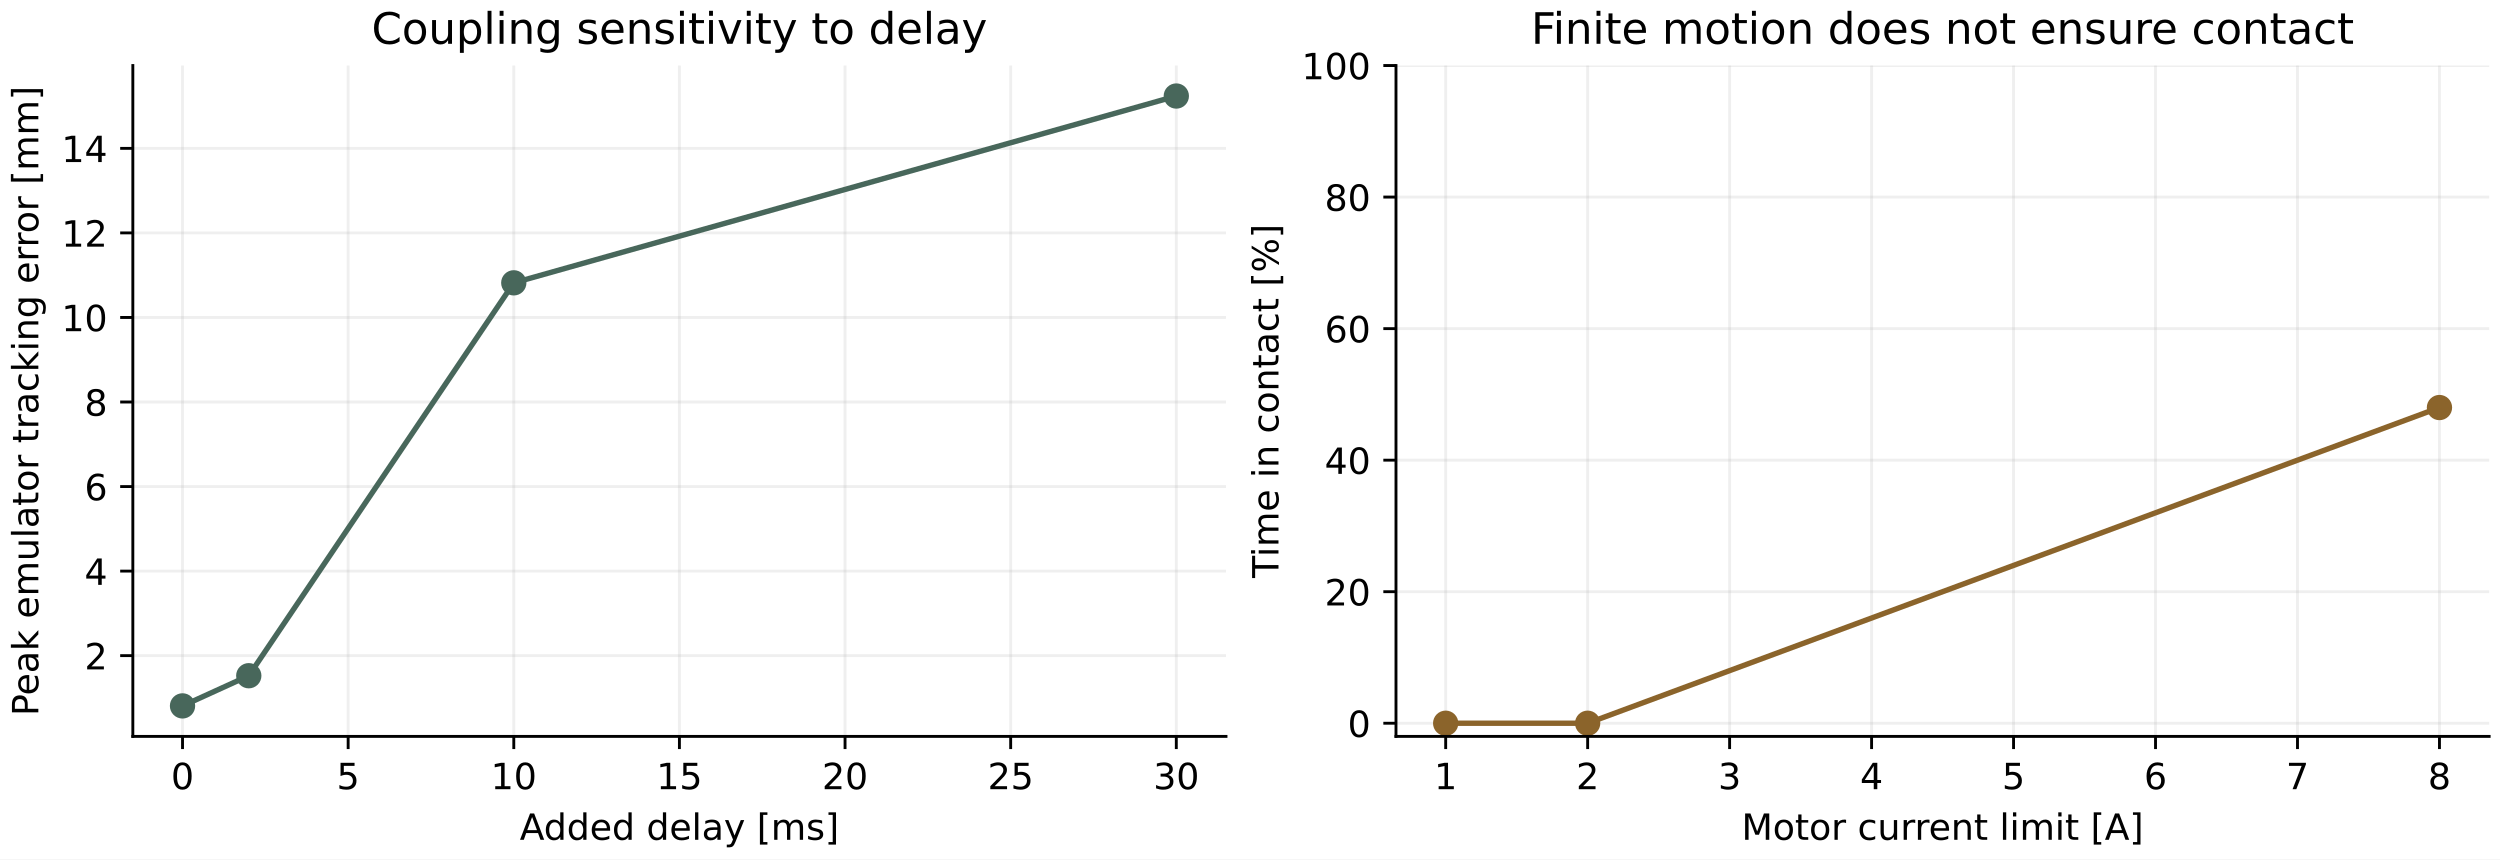
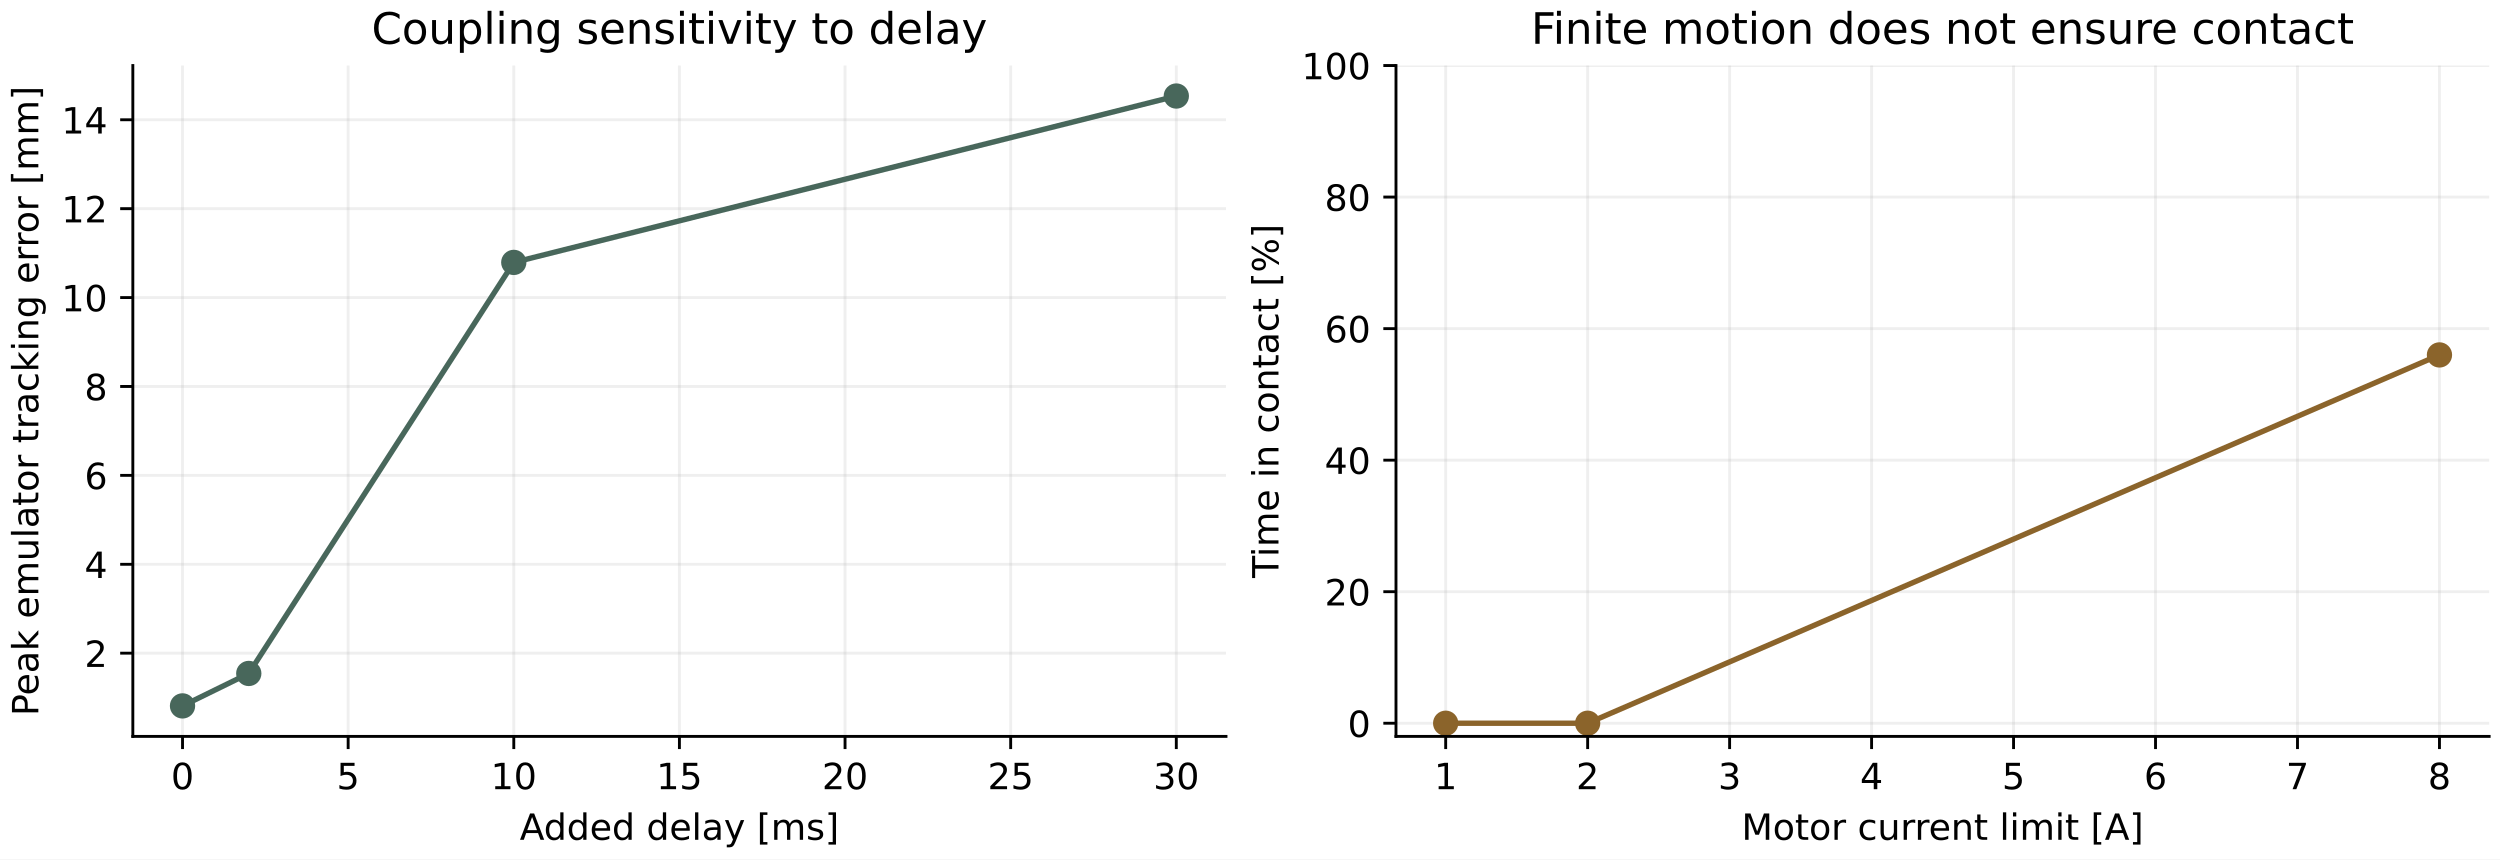
<svg xmlns="http://www.w3.org/2000/svg" xmlns:xlink="http://www.w3.org/1999/xlink" width="691.2pt" height="237.6pt" viewBox="0 0 691.2 237.6" version="1.1">
  <defs>
    <style type="text/css">*{stroke-linejoin: round; stroke-linecap: butt}</style>
  </defs>
  <g id="figure_1">
    <g id="patch_1">
-       <path d="M 0 237.6  L 691.2 237.6  L 691.2 0  L 0 0  z " style="fill: #ffffff" />
+       <path d="M 0 237.6 L 691.2 237.6 L 691.2 0 L 0 0 z " style="fill: #ffffff" />
    </g>
    <g id="axes_1">
      <g id="patch_2">
-         <path d="M 36.726 203.599  L 338.963 203.599  L 338.963 18.118  L 36.726 18.118  z " style="fill: #ffffff" />
+         <path d="M 36.726 203.599 L 338.963 203.599 L 338.963 18.118 L 36.726 18.118 z " style="fill: #ffffff" />
      </g>
      <g id="matplotlib.axis_1">
        <g id="xtick_1">
          <g id="line2d_1">
-             <path d="M 50.464 203.599  L 50.464 18.118  " clip-path="url(#pb50f7fa69a)" style="fill: none; stroke: #b0b0b0; stroke-opacity: 0.2; stroke-width: 0.8; stroke-linecap: square" />
+             <path d="M 50.464 203.599 L 50.464 18.118 " clip-path="url(#pb50f7fa69a)" style="fill: none; stroke: #b0b0b0; stroke-opacity: 0.2; stroke-width: 0.8; stroke-linecap: square" />
          </g>
          <g id="line2d_2">
            <defs>
-               <path id="mb7de016450" d="M 0 0  L 0 3.5  " style="stroke: #000000; stroke-width: 0.8" />
+               <path id="mb7de016450" d="M 0 0 L 0 3.5 " style="stroke: #000000; stroke-width: 0.8" />
            </defs>
            <g>
              <use xlink:href="#mb7de016450" x="50.464" y="203.599" style="stroke: #000000; stroke-width: 0.8" />
            </g>
          </g>
          <g id="text_1">
            <text style="font-size: 10px; font-family: 'DejaVu Sans', 'Bitstream Vera Sans', 'Computer Modern Sans Serif', 'Lucida Grande', 'Verdana', 'Geneva', 'Lucid', 'Arial', 'Helvetica', 'Avant Garde', sans-serif; text-anchor: middle" x="50.464" y="218.197" transform="rotate(-0 50.46405 218.1966)">0</text>
          </g>
        </g>
        <g id="xtick_2">
          <g id="line2d_3">
-             <path d="M 96.257 203.599  L 96.257 18.118  " clip-path="url(#pb50f7fa69a)" style="fill: none; stroke: #b0b0b0; stroke-opacity: 0.2; stroke-width: 0.8; stroke-linecap: square" />
+             <path d="M 96.257 203.599 L 96.257 18.118 " clip-path="url(#pb50f7fa69a)" style="fill: none; stroke: #b0b0b0; stroke-opacity: 0.2; stroke-width: 0.8; stroke-linecap: square" />
          </g>
          <g id="line2d_4">
            <g>
              <use xlink:href="#mb7de016450" x="96.257" y="203.599" style="stroke: #000000; stroke-width: 0.8" />
            </g>
          </g>
          <g id="text_2">
            <text style="font-size: 10px; font-family: 'DejaVu Sans', 'Bitstream Vera Sans', 'Computer Modern Sans Serif', 'Lucida Grande', 'Verdana', 'Geneva', 'Lucid', 'Arial', 'Helvetica', 'Avant Garde', sans-serif; text-anchor: middle" x="96.257" y="218.197" transform="rotate(-0 96.2575 218.1966)">5</text>
          </g>
        </g>
        <g id="xtick_3">
          <g id="line2d_5">
-             <path d="M 142.051 203.599  L 142.051 18.118  " clip-path="url(#pb50f7fa69a)" style="fill: none; stroke: #b0b0b0; stroke-opacity: 0.2; stroke-width: 0.8; stroke-linecap: square" />
+             <path d="M 142.051 203.599 L 142.051 18.118 " clip-path="url(#pb50f7fa69a)" style="fill: none; stroke: #b0b0b0; stroke-opacity: 0.2; stroke-width: 0.8; stroke-linecap: square" />
          </g>
          <g id="line2d_6">
            <g>
              <use xlink:href="#mb7de016450" x="142.051" y="203.599" style="stroke: #000000; stroke-width: 0.8" />
            </g>
          </g>
          <g id="text_3">
            <text style="font-size: 10px; font-family: 'DejaVu Sans', 'Bitstream Vera Sans', 'Computer Modern Sans Serif', 'Lucida Grande', 'Verdana', 'Geneva', 'Lucid', 'Arial', 'Helvetica', 'Avant Garde', sans-serif; text-anchor: middle" x="142.051" y="218.197" transform="rotate(-0 142.0509 218.1966)">10</text>
          </g>
        </g>
        <g id="xtick_4">
          <g id="line2d_7">
-             <path d="M 187.844 203.599  L 187.844 18.118  " clip-path="url(#pb50f7fa69a)" style="fill: none; stroke: #b0b0b0; stroke-opacity: 0.2; stroke-width: 0.8; stroke-linecap: square" />
+             <path d="M 187.844 203.599 L 187.844 18.118 " clip-path="url(#pb50f7fa69a)" style="fill: none; stroke: #b0b0b0; stroke-opacity: 0.2; stroke-width: 0.8; stroke-linecap: square" />
          </g>
          <g id="line2d_8">
            <g>
              <use xlink:href="#mb7de016450" x="187.844" y="203.599" style="stroke: #000000; stroke-width: 0.8" />
            </g>
          </g>
          <g id="text_4">
            <text style="font-size: 10px; font-family: 'DejaVu Sans', 'Bitstream Vera Sans', 'Computer Modern Sans Serif', 'Lucida Grande', 'Verdana', 'Geneva', 'Lucid', 'Arial', 'Helvetica', 'Avant Garde', sans-serif; text-anchor: middle" x="187.844" y="218.197" transform="rotate(-0 187.8444 218.1966)">15</text>
          </g>
        </g>
        <g id="xtick_5">
          <g id="line2d_9">
-             <path d="M 233.638 203.599  L 233.638 18.118  " clip-path="url(#pb50f7fa69a)" style="fill: none; stroke: #b0b0b0; stroke-opacity: 0.2; stroke-width: 0.8; stroke-linecap: square" />
+             <path d="M 233.638 203.599 L 233.638 18.118 " clip-path="url(#pb50f7fa69a)" style="fill: none; stroke: #b0b0b0; stroke-opacity: 0.2; stroke-width: 0.8; stroke-linecap: square" />
          </g>
          <g id="line2d_10">
            <g>
              <use xlink:href="#mb7de016450" x="233.638" y="203.599" style="stroke: #000000; stroke-width: 0.8" />
            </g>
          </g>
          <g id="text_5">
            <text style="font-size: 10px; font-family: 'DejaVu Sans', 'Bitstream Vera Sans', 'Computer Modern Sans Serif', 'Lucida Grande', 'Verdana', 'Geneva', 'Lucid', 'Arial', 'Helvetica', 'Avant Garde', sans-serif; text-anchor: middle" x="233.638" y="218.197" transform="rotate(-0 233.6378 218.1966)">20</text>
          </g>
        </g>
        <g id="xtick_6">
          <g id="line2d_11">
-             <path d="M 279.431 203.599  L 279.431 18.118  " clip-path="url(#pb50f7fa69a)" style="fill: none; stroke: #b0b0b0; stroke-opacity: 0.2; stroke-width: 0.8; stroke-linecap: square" />
+             <path d="M 279.431 203.599 L 279.431 18.118 " clip-path="url(#pb50f7fa69a)" style="fill: none; stroke: #b0b0b0; stroke-opacity: 0.2; stroke-width: 0.8; stroke-linecap: square" />
          </g>
          <g id="line2d_12">
            <g>
              <use xlink:href="#mb7de016450" x="279.431" y="203.599" style="stroke: #000000; stroke-width: 0.8" />
            </g>
          </g>
          <g id="text_6">
            <text style="font-size: 10px; font-family: 'DejaVu Sans', 'Bitstream Vera Sans', 'Computer Modern Sans Serif', 'Lucida Grande', 'Verdana', 'Geneva', 'Lucid', 'Arial', 'Helvetica', 'Avant Garde', sans-serif; text-anchor: middle" x="279.431" y="218.197" transform="rotate(-0 279.4313 218.1966)">25</text>
          </g>
        </g>
        <g id="xtick_7">
          <g id="line2d_13">
-             <path d="M 325.225 203.599  L 325.225 18.118  " clip-path="url(#pb50f7fa69a)" style="fill: none; stroke: #b0b0b0; stroke-opacity: 0.2; stroke-width: 0.8; stroke-linecap: square" />
+             <path d="M 325.225 203.599 L 325.225 18.118 " clip-path="url(#pb50f7fa69a)" style="fill: none; stroke: #b0b0b0; stroke-opacity: 0.2; stroke-width: 0.8; stroke-linecap: square" />
          </g>
          <g id="line2d_14">
            <g>
              <use xlink:href="#mb7de016450" x="325.225" y="203.599" style="stroke: #000000; stroke-width: 0.8" />
            </g>
          </g>
          <g id="text_7">
            <text style="font-size: 10px; font-family: 'DejaVu Sans', 'Bitstream Vera Sans', 'Computer Modern Sans Serif', 'Lucida Grande', 'Verdana', 'Geneva', 'Lucid', 'Arial', 'Helvetica', 'Avant Garde', sans-serif; text-anchor: middle" x="325.225" y="218.197" transform="rotate(-0 325.2247 218.1966)">30</text>
          </g>
        </g>
        <g id="text_8">
          <text style="font-size: 10px; font-family: 'DejaVu Sans', 'Bitstream Vera Sans', 'Computer Modern Sans Serif', 'Lucida Grande', 'Verdana', 'Geneva', 'Lucid', 'Arial', 'Helvetica', 'Avant Garde', sans-serif; text-anchor: middle" x="187.844" y="232.197" transform="rotate(-0 187.8444 232.1974)">Added delay [ms]</text>
        </g>
      </g>
      <g id="matplotlib.axis_2">
        <g id="ytick_1">
          <g id="line2d_15">
-             <path d="M 36.726 181.271  L 338.963 181.271  " clip-path="url(#pb50f7fa69a)" style="fill: none; stroke: #b0b0b0; stroke-opacity: 0.2; stroke-width: 0.8; stroke-linecap: square" />
+             <path d="M 36.726 180.592 L 338.963 180.592 " clip-path="url(#pb50f7fa69a)" style="fill: none; stroke: #b0b0b0; stroke-opacity: 0.2; stroke-width: 0.8; stroke-linecap: square" />
          </g>
          <g id="line2d_16">
            <defs>
-               <path id="mfa254bfb8f" d="M 0 0  L -3.5 0  " style="stroke: #000000; stroke-width: 0.8" />
+               <path id="mfa254bfb8f" d="M 0 0 L -3.5 0 " style="stroke: #000000; stroke-width: 0.8" />
            </defs>
            <g>
-               <use xlink:href="#mfa254bfb8f" x="36.726" y="181.271" style="stroke: #000000; stroke-width: 0.8" />
+               <use xlink:href="#mfa254bfb8f" x="36.726" y="180.592" style="stroke: #000000; stroke-width: 0.8" />
            </g>
          </g>
          <g id="text_9">
-             <text style="font-size: 10px; font-family: 'DejaVu Sans', 'Bitstream Vera Sans', 'Computer Modern Sans Serif', 'Lucida Grande', 'Verdana', 'Geneva', 'Lucid', 'Arial', 'Helvetica', 'Avant Garde', sans-serif; text-anchor: end" x="29.726" y="185.07" transform="rotate(-0 29.72602 185.0702)">2</text>
+             <text style="font-size: 10px; font-family: 'DejaVu Sans', 'Bitstream Vera Sans', 'Computer Modern Sans Serif', 'Lucida Grande', 'Verdana', 'Geneva', 'Lucid', 'Arial', 'Helvetica', 'Avant Garde', sans-serif; text-anchor: end" x="29.726" y="184.391" transform="rotate(-0 29.72602 184.3909)">2</text>
          </g>
        </g>
        <g id="ytick_2">
          <g id="line2d_17">
-             <path d="M 36.726 157.896  L 338.963 157.896  " clip-path="url(#pb50f7fa69a)" style="fill: none; stroke: #b0b0b0; stroke-opacity: 0.2; stroke-width: 0.8; stroke-linecap: square" />
+             <path d="M 36.726 156.012 L 338.963 156.012 " clip-path="url(#pb50f7fa69a)" style="fill: none; stroke: #b0b0b0; stroke-opacity: 0.2; stroke-width: 0.8; stroke-linecap: square" />
          </g>
          <g id="line2d_18">
            <g>
-               <use xlink:href="#mfa254bfb8f" x="36.726" y="157.896" style="stroke: #000000; stroke-width: 0.8" />
+               <use xlink:href="#mfa254bfb8f" x="36.726" y="156.012" style="stroke: #000000; stroke-width: 0.8" />
            </g>
          </g>
          <g id="text_10">
-             <text style="font-size: 10px; font-family: 'DejaVu Sans', 'Bitstream Vera Sans', 'Computer Modern Sans Serif', 'Lucida Grande', 'Verdana', 'Geneva', 'Lucid', 'Arial', 'Helvetica', 'Avant Garde', sans-serif; text-anchor: end" x="29.726" y="161.695" transform="rotate(-0 29.72602 161.6947)">4</text>
+             <text style="font-size: 10px; font-family: 'DejaVu Sans', 'Bitstream Vera Sans', 'Computer Modern Sans Serif', 'Lucida Grande', 'Verdana', 'Geneva', 'Lucid', 'Arial', 'Helvetica', 'Avant Garde', sans-serif; text-anchor: end" x="29.726" y="159.811" transform="rotate(-0 29.72602 159.8109)">4</text>
          </g>
        </g>
        <g id="ytick_3">
          <g id="line2d_19">
-             <path d="M 36.726 134.52  L 338.963 134.52  " clip-path="url(#pb50f7fa69a)" style="fill: none; stroke: #b0b0b0; stroke-opacity: 0.2; stroke-width: 0.8; stroke-linecap: square" />
+             <path d="M 36.726 131.432 L 338.963 131.432 " clip-path="url(#pb50f7fa69a)" style="fill: none; stroke: #b0b0b0; stroke-opacity: 0.2; stroke-width: 0.8; stroke-linecap: square" />
          </g>
          <g id="line2d_20">
            <g>
-               <use xlink:href="#mfa254bfb8f" x="36.726" y="134.52" style="stroke: #000000; stroke-width: 0.8" />
+               <use xlink:href="#mfa254bfb8f" x="36.726" y="131.432" style="stroke: #000000; stroke-width: 0.8" />
            </g>
          </g>
          <g id="text_11">
-             <text style="font-size: 10px; font-family: 'DejaVu Sans', 'Bitstream Vera Sans', 'Computer Modern Sans Serif', 'Lucida Grande', 'Verdana', 'Geneva', 'Lucid', 'Arial', 'Helvetica', 'Avant Garde', sans-serif; text-anchor: end" x="29.726" y="138.319" transform="rotate(-0 29.72602 138.3193)">6</text>
+             <text style="font-size: 10px; font-family: 'DejaVu Sans', 'Bitstream Vera Sans', 'Computer Modern Sans Serif', 'Lucida Grande', 'Verdana', 'Geneva', 'Lucid', 'Arial', 'Helvetica', 'Avant Garde', sans-serif; text-anchor: end" x="29.726" y="135.231" transform="rotate(-0 29.72602 135.231)">6</text>
          </g>
        </g>
        <g id="ytick_4">
          <g id="line2d_21">
-             <path d="M 36.726 111.145  L 338.963 111.145  " clip-path="url(#pb50f7fa69a)" style="fill: none; stroke: #b0b0b0; stroke-opacity: 0.2; stroke-width: 0.8; stroke-linecap: square" />
+             <path d="M 36.726 106.852 L 338.963 106.852 " clip-path="url(#pb50f7fa69a)" style="fill: none; stroke: #b0b0b0; stroke-opacity: 0.2; stroke-width: 0.8; stroke-linecap: square" />
          </g>
          <g id="line2d_22">
            <g>
-               <use xlink:href="#mfa254bfb8f" x="36.726" y="111.145" style="stroke: #000000; stroke-width: 0.8" />
+               <use xlink:href="#mfa254bfb8f" x="36.726" y="106.852" style="stroke: #000000; stroke-width: 0.8" />
            </g>
          </g>
          <g id="text_12">
-             <text style="font-size: 10px; font-family: 'DejaVu Sans', 'Bitstream Vera Sans', 'Computer Modern Sans Serif', 'Lucida Grande', 'Verdana', 'Geneva', 'Lucid', 'Arial', 'Helvetica', 'Avant Garde', sans-serif; text-anchor: end" x="29.726" y="114.944" transform="rotate(-0 29.72602 114.9438)">8</text>
+             <text style="font-size: 10px; font-family: 'DejaVu Sans', 'Bitstream Vera Sans', 'Computer Modern Sans Serif', 'Lucida Grande', 'Verdana', 'Geneva', 'Lucid', 'Arial', 'Helvetica', 'Avant Garde', sans-serif; text-anchor: end" x="29.726" y="110.651" transform="rotate(-0 29.72602 110.651)">8</text>
          </g>
        </g>
        <g id="ytick_5">
          <g id="line2d_23">
-             <path d="M 36.726 87.77  L 338.963 87.77  " clip-path="url(#pb50f7fa69a)" style="fill: none; stroke: #b0b0b0; stroke-opacity: 0.2; stroke-width: 0.8; stroke-linecap: square" />
+             <path d="M 36.726 82.272 L 338.963 82.272 " clip-path="url(#pb50f7fa69a)" style="fill: none; stroke: #b0b0b0; stroke-opacity: 0.2; stroke-width: 0.8; stroke-linecap: square" />
          </g>
          <g id="line2d_24">
            <g>
-               <use xlink:href="#mfa254bfb8f" x="36.726" y="87.77" style="stroke: #000000; stroke-width: 0.8" />
+               <use xlink:href="#mfa254bfb8f" x="36.726" y="82.272" style="stroke: #000000; stroke-width: 0.8" />
            </g>
          </g>
          <g id="text_13">
-             <text style="font-size: 10px; font-family: 'DejaVu Sans', 'Bitstream Vera Sans', 'Computer Modern Sans Serif', 'Lucida Grande', 'Verdana', 'Geneva', 'Lucid', 'Arial', 'Helvetica', 'Avant Garde', sans-serif; text-anchor: end" x="29.726" y="91.568" transform="rotate(-0 29.72602 91.56841)">10</text>
+             <text style="font-size: 10px; font-family: 'DejaVu Sans', 'Bitstream Vera Sans', 'Computer Modern Sans Serif', 'Lucida Grande', 'Verdana', 'Geneva', 'Lucid', 'Arial', 'Helvetica', 'Avant Garde', sans-serif; text-anchor: end" x="29.726" y="86.071" transform="rotate(-0 29.72602 86.07097)">10</text>
          </g>
        </g>
        <g id="ytick_6">
          <g id="line2d_25">
-             <path d="M 36.726 64.394  L 338.963 64.394  " clip-path="url(#pb50f7fa69a)" style="fill: none; stroke: #b0b0b0; stroke-opacity: 0.2; stroke-width: 0.8; stroke-linecap: square" />
+             <path d="M 36.726 57.692 L 338.963 57.692 " clip-path="url(#pb50f7fa69a)" style="fill: none; stroke: #b0b0b0; stroke-opacity: 0.2; stroke-width: 0.8; stroke-linecap: square" />
          </g>
          <g id="line2d_26">
            <g>
-               <use xlink:href="#mfa254bfb8f" x="36.726" y="64.394" style="stroke: #000000; stroke-width: 0.8" />
+               <use xlink:href="#mfa254bfb8f" x="36.726" y="57.692" style="stroke: #000000; stroke-width: 0.8" />
            </g>
          </g>
          <g id="text_14">
-             <text style="font-size: 10px; font-family: 'DejaVu Sans', 'Bitstream Vera Sans', 'Computer Modern Sans Serif', 'Lucida Grande', 'Verdana', 'Geneva', 'Lucid', 'Arial', 'Helvetica', 'Avant Garde', sans-serif; text-anchor: end" x="29.726" y="68.193" transform="rotate(-0 29.72602 68.19297)">12</text>
+             <text style="font-size: 10px; font-family: 'DejaVu Sans', 'Bitstream Vera Sans', 'Computer Modern Sans Serif', 'Lucida Grande', 'Verdana', 'Geneva', 'Lucid', 'Arial', 'Helvetica', 'Avant Garde', sans-serif; text-anchor: end" x="29.726" y="61.491" transform="rotate(-0 29.72602 61.49098)">12</text>
          </g>
        </g>
        <g id="ytick_7">
          <g id="line2d_27">
-             <path d="M 36.726 41.019  L 338.963 41.019  " clip-path="url(#pb50f7fa69a)" style="fill: none; stroke: #b0b0b0; stroke-opacity: 0.2; stroke-width: 0.8; stroke-linecap: square" />
+             <path d="M 36.726 33.112 L 338.963 33.112 " clip-path="url(#pb50f7fa69a)" style="fill: none; stroke: #b0b0b0; stroke-opacity: 0.2; stroke-width: 0.8; stroke-linecap: square" />
          </g>
          <g id="line2d_28">
            <g>
-               <use xlink:href="#mfa254bfb8f" x="36.726" y="41.019" style="stroke: #000000; stroke-width: 0.8" />
+               <use xlink:href="#mfa254bfb8f" x="36.726" y="33.112" style="stroke: #000000; stroke-width: 0.8" />
            </g>
          </g>
          <g id="text_15">
-             <text style="font-size: 10px; font-family: 'DejaVu Sans', 'Bitstream Vera Sans', 'Computer Modern Sans Serif', 'Lucida Grande', 'Verdana', 'Geneva', 'Lucid', 'Arial', 'Helvetica', 'Avant Garde', sans-serif; text-anchor: end" x="29.726" y="44.818" transform="rotate(-0 29.72602 44.81753)">14</text>
+             <text style="font-size: 10px; font-family: 'DejaVu Sans', 'Bitstream Vera Sans', 'Computer Modern Sans Serif', 'Lucida Grande', 'Verdana', 'Geneva', 'Lucid', 'Arial', 'Helvetica', 'Avant Garde', sans-serif; text-anchor: end" x="29.726" y="36.911" transform="rotate(-0 29.72602 36.91099)">14</text>
          </g>
        </g>
        <g id="text_16">
          <text style="font-size: 10px; font-family: 'DejaVu Sans', 'Bitstream Vera Sans', 'Computer Modern Sans Serif', 'Lucida Grande', 'Verdana', 'Geneva', 'Lucid', 'Arial', 'Helvetica', 'Avant Garde', sans-serif; text-anchor: middle" x="10.599" y="110.859" transform="rotate(-90 10.59868 110.8587)">Peak emulator tracking error [mm]</text>
        </g>
      </g>
      <g id="line2d_29">
-         <path d="M 50.464 195.168  L 68.781 186.823  L 142.051 78.197  L 325.225 26.549  " clip-path="url(#pb50f7fa69a)" style="fill: none; stroke: #48675b; stroke-width: 1.5; stroke-linecap: square" />
+         <path d="M 50.464 195.168 L 68.781 186.196 L 142.051 72.551 L 325.225 26.549 " clip-path="url(#pb50f7fa69a)" style="fill: none; stroke: #48675b; stroke-width: 1.5; stroke-linecap: square" />
        <defs>
-           <path id="m60c5695020" d="M 0 3  C 0.796 3 1.559 2.684 2.121 2.121  C 2.684 1.559 3 0.796 3 0  C 3 -0.796 2.684 -1.559 2.121 -2.121  C 1.559 -2.684 0.796 -3 0 -3  C -0.796 -3 -1.559 -2.684 -2.121 -2.121  C -2.684 -1.559 -3 -0.796 -3 0  C -3 0.796 -2.684 1.559 -2.121 2.121  C -1.559 2.684 -0.796 3 0 3  z " style="stroke: #48675b" />
+           <path id="m60c5695020" d="M 0 3 C 0.796 3 1.559 2.684 2.121 2.121 C 2.684 1.559 3 0.796 3 0 C 3 -0.796 2.684 -1.559 2.121 -2.121 C 1.559 -2.684 0.796 -3 0 -3 C -0.796 -3 -1.559 -2.684 -2.121 -2.121 C -2.684 -1.559 -3 -0.796 -3 0 C -3 0.796 -2.684 1.559 -2.121 2.121 C -1.559 2.684 -0.796 3 0 3 z " style="stroke: #48675b" />
        </defs>
        <g clip-path="url(#pb50f7fa69a)">
          <use xlink:href="#m60c5695020" x="50.464" y="195.168" style="fill: #48675b; stroke: #48675b" />
-           <use xlink:href="#m60c5695020" x="68.781" y="186.823" style="fill: #48675b; stroke: #48675b" />
-           <use xlink:href="#m60c5695020" x="142.051" y="78.197" style="fill: #48675b; stroke: #48675b" />
+           <use xlink:href="#m60c5695020" x="68.781" y="186.196" style="fill: #48675b; stroke: #48675b" />
+           <use xlink:href="#m60c5695020" x="142.051" y="72.551" style="fill: #48675b; stroke: #48675b" />
          <use xlink:href="#m60c5695020" x="325.225" y="26.549" style="fill: #48675b; stroke: #48675b" />
        </g>
      </g>
      <g id="patch_3">
-         <path d="M 36.726 203.599  L 36.726 18.118  " style="fill: none; stroke: #000000; stroke-width: 0.8; stroke-linejoin: miter; stroke-linecap: square" />
+         <path d="M 36.726 203.599 L 36.726 18.118 " style="fill: none; stroke: #000000; stroke-width: 0.8; stroke-linejoin: miter; stroke-linecap: square" />
      </g>
      <g id="patch_4">
-         <path d="M 36.726 203.599  L 338.963 203.599  " style="fill: none; stroke: #000000; stroke-width: 0.8; stroke-linejoin: miter; stroke-linecap: square" />
+         <path d="M 36.726 203.599 L 338.963 203.599 " style="fill: none; stroke: #000000; stroke-width: 0.8; stroke-linejoin: miter; stroke-linecap: square" />
      </g>
      <g id="text_17">
        <text style="font-size: 12px; font-family: 'DejaVu Sans', 'Bitstream Vera Sans', 'Computer Modern Sans Serif', 'Lucida Grande', 'Verdana', 'Geneva', 'Lucid', 'Arial', 'Helvetica', 'Avant Garde', sans-serif; text-anchor: middle" x="187.844" y="12.118" transform="rotate(-0 187.8444 12.11837)">Coupling sensitivity to delay</text>
      </g>
    </g>
    <g id="axes_2">
      <g id="patch_5">
-         <path d="M 385.963 203.599  L 688.2 203.599  L 688.2 18.118  L 385.963 18.118  z " style="fill: #ffffff" />
+         <path d="M 385.963 203.599 L 688.2 203.599 L 688.2 18.118 L 385.963 18.118 z " style="fill: #ffffff" />
      </g>
      <g id="matplotlib.axis_3">
        <g id="xtick_8">
          <g id="line2d_30">
-             <path d="M 399.701 203.599  L 399.701 18.118  " clip-path="url(#paeefc91499)" style="fill: none; stroke: #b0b0b0; stroke-opacity: 0.2; stroke-width: 0.8; stroke-linecap: square" />
+             <path d="M 399.701 203.599 L 399.701 18.118 " clip-path="url(#paeefc91499)" style="fill: none; stroke: #b0b0b0; stroke-opacity: 0.2; stroke-width: 0.8; stroke-linecap: square" />
          </g>
          <g id="line2d_31">
            <g>
              <use xlink:href="#mb7de016450" x="399.701" y="203.599" style="stroke: #000000; stroke-width: 0.8" />
            </g>
          </g>
          <g id="text_18">
            <text style="font-size: 10px; font-family: 'DejaVu Sans', 'Bitstream Vera Sans', 'Computer Modern Sans Serif', 'Lucida Grande', 'Verdana', 'Geneva', 'Lucid', 'Arial', 'Helvetica', 'Avant Garde', sans-serif; text-anchor: middle" x="399.701" y="218.197" transform="rotate(-0 399.7011 218.1966)">1</text>
          </g>
        </g>
        <g id="xtick_9">
          <g id="line2d_32">
-             <path d="M 438.953 203.599  L 438.953 18.118  " clip-path="url(#paeefc91499)" style="fill: none; stroke: #b0b0b0; stroke-opacity: 0.2; stroke-width: 0.8; stroke-linecap: square" />
+             <path d="M 438.953 203.599 L 438.953 18.118 " clip-path="url(#paeefc91499)" style="fill: none; stroke: #b0b0b0; stroke-opacity: 0.2; stroke-width: 0.8; stroke-linecap: square" />
          </g>
          <g id="line2d_33">
            <g>
              <use xlink:href="#mb7de016450" x="438.953" y="203.599" style="stroke: #000000; stroke-width: 0.8" />
            </g>
          </g>
          <g id="text_19">
            <text style="font-size: 10px; font-family: 'DejaVu Sans', 'Bitstream Vera Sans', 'Computer Modern Sans Serif', 'Lucida Grande', 'Verdana', 'Geneva', 'Lucid', 'Arial', 'Helvetica', 'Avant Garde', sans-serif; text-anchor: middle" x="438.953" y="218.197" transform="rotate(-0 438.9526 218.1966)">2</text>
          </g>
        </g>
        <g id="xtick_10">
          <g id="line2d_34">
-             <path d="M 478.204 203.599  L 478.204 18.118  " clip-path="url(#paeefc91499)" style="fill: none; stroke: #b0b0b0; stroke-opacity: 0.2; stroke-width: 0.8; stroke-linecap: square" />
+             <path d="M 478.204 203.599 L 478.204 18.118 " clip-path="url(#paeefc91499)" style="fill: none; stroke: #b0b0b0; stroke-opacity: 0.2; stroke-width: 0.8; stroke-linecap: square" />
          </g>
          <g id="line2d_35">
            <g>
              <use xlink:href="#mb7de016450" x="478.204" y="203.599" style="stroke: #000000; stroke-width: 0.8" />
            </g>
          </g>
          <g id="text_20">
            <text style="font-size: 10px; font-family: 'DejaVu Sans', 'Bitstream Vera Sans', 'Computer Modern Sans Serif', 'Lucida Grande', 'Verdana', 'Geneva', 'Lucid', 'Arial', 'Helvetica', 'Avant Garde', sans-serif; text-anchor: middle" x="478.204" y="218.197" transform="rotate(-0 478.2041 218.1966)">3</text>
          </g>
        </g>
        <g id="xtick_11">
          <g id="line2d_36">
-             <path d="M 517.456 203.599  L 517.456 18.118  " clip-path="url(#paeefc91499)" style="fill: none; stroke: #b0b0b0; stroke-opacity: 0.2; stroke-width: 0.8; stroke-linecap: square" />
+             <path d="M 517.456 203.599 L 517.456 18.118 " clip-path="url(#paeefc91499)" style="fill: none; stroke: #b0b0b0; stroke-opacity: 0.2; stroke-width: 0.8; stroke-linecap: square" />
          </g>
          <g id="line2d_37">
            <g>
              <use xlink:href="#mb7de016450" x="517.456" y="203.599" style="stroke: #000000; stroke-width: 0.8" />
            </g>
          </g>
          <g id="text_21">
            <text style="font-size: 10px; font-family: 'DejaVu Sans', 'Bitstream Vera Sans', 'Computer Modern Sans Serif', 'Lucida Grande', 'Verdana', 'Geneva', 'Lucid', 'Arial', 'Helvetica', 'Avant Garde', sans-serif; text-anchor: middle" x="517.456" y="218.197" transform="rotate(-0 517.4556 218.1966)">4</text>
          </g>
        </g>
        <g id="xtick_12">
          <g id="line2d_38">
-             <path d="M 556.707 203.599  L 556.707 18.118  " clip-path="url(#paeefc91499)" style="fill: none; stroke: #b0b0b0; stroke-opacity: 0.2; stroke-width: 0.8; stroke-linecap: square" />
+             <path d="M 556.707 203.599 L 556.707 18.118 " clip-path="url(#paeefc91499)" style="fill: none; stroke: #b0b0b0; stroke-opacity: 0.2; stroke-width: 0.8; stroke-linecap: square" />
          </g>
          <g id="line2d_39">
            <g>
              <use xlink:href="#mb7de016450" x="556.707" y="203.599" style="stroke: #000000; stroke-width: 0.8" />
            </g>
          </g>
          <g id="text_22">
            <text style="font-size: 10px; font-family: 'DejaVu Sans', 'Bitstream Vera Sans', 'Computer Modern Sans Serif', 'Lucida Grande', 'Verdana', 'Geneva', 'Lucid', 'Arial', 'Helvetica', 'Avant Garde', sans-serif; text-anchor: middle" x="556.707" y="218.197" transform="rotate(-0 556.7072 218.1966)">5</text>
          </g>
        </g>
        <g id="xtick_13">
          <g id="line2d_40">
-             <path d="M 595.959 203.599  L 595.959 18.118  " clip-path="url(#paeefc91499)" style="fill: none; stroke: #b0b0b0; stroke-opacity: 0.2; stroke-width: 0.8; stroke-linecap: square" />
+             <path d="M 595.959 203.599 L 595.959 18.118 " clip-path="url(#paeefc91499)" style="fill: none; stroke: #b0b0b0; stroke-opacity: 0.2; stroke-width: 0.8; stroke-linecap: square" />
          </g>
          <g id="line2d_41">
            <g>
              <use xlink:href="#mb7de016450" x="595.959" y="203.599" style="stroke: #000000; stroke-width: 0.8" />
            </g>
          </g>
          <g id="text_23">
            <text style="font-size: 10px; font-family: 'DejaVu Sans', 'Bitstream Vera Sans', 'Computer Modern Sans Serif', 'Lucida Grande', 'Verdana', 'Geneva', 'Lucid', 'Arial', 'Helvetica', 'Avant Garde', sans-serif; text-anchor: middle" x="595.959" y="218.197" transform="rotate(-0 595.9587 218.1966)">6</text>
          </g>
        </g>
        <g id="xtick_14">
          <g id="line2d_42">
-             <path d="M 635.21 203.599  L 635.21 18.118  " clip-path="url(#paeefc91499)" style="fill: none; stroke: #b0b0b0; stroke-opacity: 0.2; stroke-width: 0.8; stroke-linecap: square" />
+             <path d="M 635.21 203.599 L 635.21 18.118 " clip-path="url(#paeefc91499)" style="fill: none; stroke: #b0b0b0; stroke-opacity: 0.2; stroke-width: 0.8; stroke-linecap: square" />
          </g>
          <g id="line2d_43">
            <g>
              <use xlink:href="#mb7de016450" x="635.21" y="203.599" style="stroke: #000000; stroke-width: 0.8" />
            </g>
          </g>
          <g id="text_24">
            <text style="font-size: 10px; font-family: 'DejaVu Sans', 'Bitstream Vera Sans', 'Computer Modern Sans Serif', 'Lucida Grande', 'Verdana', 'Geneva', 'Lucid', 'Arial', 'Helvetica', 'Avant Garde', sans-serif; text-anchor: middle" x="635.21" y="218.197" transform="rotate(-0 635.2102 218.1966)">7</text>
          </g>
        </g>
        <g id="xtick_15">
          <g id="line2d_44">
-             <path d="M 674.462 203.599  L 674.462 18.118  " clip-path="url(#paeefc91499)" style="fill: none; stroke: #b0b0b0; stroke-opacity: 0.2; stroke-width: 0.8; stroke-linecap: square" />
+             <path d="M 674.462 203.599 L 674.462 18.118 " clip-path="url(#paeefc91499)" style="fill: none; stroke: #b0b0b0; stroke-opacity: 0.2; stroke-width: 0.8; stroke-linecap: square" />
          </g>
          <g id="line2d_45">
            <g>
              <use xlink:href="#mb7de016450" x="674.462" y="203.599" style="stroke: #000000; stroke-width: 0.8" />
            </g>
          </g>
          <g id="text_25">
            <text style="font-size: 10px; font-family: 'DejaVu Sans', 'Bitstream Vera Sans', 'Computer Modern Sans Serif', 'Lucida Grande', 'Verdana', 'Geneva', 'Lucid', 'Arial', 'Helvetica', 'Avant Garde', sans-serif; text-anchor: middle" x="674.462" y="218.197" transform="rotate(-0 674.4617 218.1966)">8</text>
          </g>
        </g>
        <g id="text_26">
          <text style="font-size: 10px; font-family: 'DejaVu Sans', 'Bitstream Vera Sans', 'Computer Modern Sans Serif', 'Lucida Grande', 'Verdana', 'Geneva', 'Lucid', 'Arial', 'Helvetica', 'Avant Garde', sans-serif; text-anchor: middle" x="537.081" y="232.197" transform="rotate(-0 537.0814 232.1974)">Motor current limit [A]</text>
        </g>
      </g>
      <g id="matplotlib.axis_4">
        <g id="ytick_8">
          <g id="line2d_46">
-             <path d="M 385.963 199.962  L 688.2 199.962  " clip-path="url(#paeefc91499)" style="fill: none; stroke: #b0b0b0; stroke-opacity: 0.2; stroke-width: 0.8; stroke-linecap: square" />
+             <path d="M 385.963 199.962 L 688.2 199.962 " clip-path="url(#paeefc91499)" style="fill: none; stroke: #b0b0b0; stroke-opacity: 0.2; stroke-width: 0.8; stroke-linecap: square" />
          </g>
          <g id="line2d_47">
            <g>
              <use xlink:href="#mfa254bfb8f" x="385.963" y="199.962" style="stroke: #000000; stroke-width: 0.8" />
            </g>
          </g>
          <g id="text_27">
            <text style="font-size: 10px; font-family: 'DejaVu Sans', 'Bitstream Vera Sans', 'Computer Modern Sans Serif', 'Lucida Grande', 'Verdana', 'Geneva', 'Lucid', 'Arial', 'Helvetica', 'Avant Garde', sans-serif; text-anchor: end" x="378.963" y="203.761" transform="rotate(-0 378.963 203.7609)">0</text>
          </g>
        </g>
        <g id="ytick_9">
          <g id="line2d_48">
-             <path d="M 385.963 163.593  L 688.2 163.593  " clip-path="url(#paeefc91499)" style="fill: none; stroke: #b0b0b0; stroke-opacity: 0.2; stroke-width: 0.8; stroke-linecap: square" />
+             <path d="M 385.963 163.593 L 688.2 163.593 " clip-path="url(#paeefc91499)" style="fill: none; stroke: #b0b0b0; stroke-opacity: 0.2; stroke-width: 0.8; stroke-linecap: square" />
          </g>
          <g id="line2d_49">
            <g>
              <use xlink:href="#mfa254bfb8f" x="385.963" y="163.593" style="stroke: #000000; stroke-width: 0.8" />
            </g>
          </g>
          <g id="text_28">
            <text style="font-size: 10px; font-family: 'DejaVu Sans', 'Bitstream Vera Sans', 'Computer Modern Sans Serif', 'Lucida Grande', 'Verdana', 'Geneva', 'Lucid', 'Arial', 'Helvetica', 'Avant Garde', sans-serif; text-anchor: end" x="378.963" y="167.392" transform="rotate(-0 378.963 167.3922)">20</text>
          </g>
        </g>
        <g id="ytick_10">
          <g id="line2d_50">
-             <path d="M 385.963 127.225  L 688.2 127.225  " clip-path="url(#paeefc91499)" style="fill: none; stroke: #b0b0b0; stroke-opacity: 0.2; stroke-width: 0.8; stroke-linecap: square" />
+             <path d="M 385.963 127.225 L 688.2 127.225 " clip-path="url(#paeefc91499)" style="fill: none; stroke: #b0b0b0; stroke-opacity: 0.2; stroke-width: 0.8; stroke-linecap: square" />
          </g>
          <g id="line2d_51">
            <g>
              <use xlink:href="#mfa254bfb8f" x="385.963" y="127.225" style="stroke: #000000; stroke-width: 0.8" />
            </g>
          </g>
          <g id="text_29">
            <text style="font-size: 10px; font-family: 'DejaVu Sans', 'Bitstream Vera Sans', 'Computer Modern Sans Serif', 'Lucida Grande', 'Verdana', 'Geneva', 'Lucid', 'Arial', 'Helvetica', 'Avant Garde', sans-serif; text-anchor: end" x="378.963" y="131.023" transform="rotate(-0 378.963 131.0234)">40</text>
          </g>
        </g>
        <g id="ytick_11">
          <g id="line2d_52">
-             <path d="M 385.963 90.856  L 688.2 90.856  " clip-path="url(#paeefc91499)" style="fill: none; stroke: #b0b0b0; stroke-opacity: 0.2; stroke-width: 0.8; stroke-linecap: square" />
+             <path d="M 385.963 90.856 L 688.2 90.856 " clip-path="url(#paeefc91499)" style="fill: none; stroke: #b0b0b0; stroke-opacity: 0.2; stroke-width: 0.8; stroke-linecap: square" />
          </g>
          <g id="line2d_53">
            <g>
              <use xlink:href="#mfa254bfb8f" x="385.963" y="90.856" style="stroke: #000000; stroke-width: 0.8" />
            </g>
          </g>
          <g id="text_30">
            <text style="font-size: 10px; font-family: 'DejaVu Sans', 'Bitstream Vera Sans', 'Computer Modern Sans Serif', 'Lucida Grande', 'Verdana', 'Geneva', 'Lucid', 'Arial', 'Helvetica', 'Avant Garde', sans-serif; text-anchor: end" x="378.963" y="94.655" transform="rotate(-0 378.963 94.65469)">60</text>
          </g>
        </g>
        <g id="ytick_12">
          <g id="line2d_54">
-             <path d="M 385.963 54.487  L 688.2 54.487  " clip-path="url(#paeefc91499)" style="fill: none; stroke: #b0b0b0; stroke-opacity: 0.2; stroke-width: 0.8; stroke-linecap: square" />
+             <path d="M 385.963 54.487 L 688.2 54.487 " clip-path="url(#paeefc91499)" style="fill: none; stroke: #b0b0b0; stroke-opacity: 0.2; stroke-width: 0.8; stroke-linecap: square" />
          </g>
          <g id="line2d_55">
            <g>
              <use xlink:href="#mfa254bfb8f" x="385.963" y="54.487" style="stroke: #000000; stroke-width: 0.8" />
            </g>
          </g>
          <g id="text_31">
            <text style="font-size: 10px; font-family: 'DejaVu Sans', 'Bitstream Vera Sans', 'Computer Modern Sans Serif', 'Lucida Grande', 'Verdana', 'Geneva', 'Lucid', 'Arial', 'Helvetica', 'Avant Garde', sans-serif; text-anchor: end" x="378.963" y="58.286" transform="rotate(-0 378.963 58.28594)">80</text>
          </g>
        </g>
        <g id="ytick_13">
          <g id="line2d_56">
-             <path d="M 385.963 18.118  L 688.2 18.118  " clip-path="url(#paeefc91499)" style="fill: none; stroke: #b0b0b0; stroke-opacity: 0.2; stroke-width: 0.8; stroke-linecap: square" />
+             <path d="M 385.963 18.118 L 688.2 18.118 " clip-path="url(#paeefc91499)" style="fill: none; stroke: #b0b0b0; stroke-opacity: 0.2; stroke-width: 0.8; stroke-linecap: square" />
          </g>
          <g id="line2d_57">
            <g>
              <use xlink:href="#mfa254bfb8f" x="385.963" y="18.118" style="stroke: #000000; stroke-width: 0.8" />
            </g>
          </g>
          <g id="text_32">
            <text style="font-size: 10px; font-family: 'DejaVu Sans', 'Bitstream Vera Sans', 'Computer Modern Sans Serif', 'Lucida Grande', 'Verdana', 'Geneva', 'Lucid', 'Arial', 'Helvetica', 'Avant Garde', sans-serif; text-anchor: end" x="378.963" y="21.917" transform="rotate(-0 378.963 21.91719)">100</text>
          </g>
        </g>
        <g id="text_33">
          <text style="font-size: 10px; font-family: 'DejaVu Sans', 'Bitstream Vera Sans', 'Computer Modern Sans Serif', 'Lucida Grande', 'Verdana', 'Geneva', 'Lucid', 'Arial', 'Helvetica', 'Avant Garde', sans-serif; text-anchor: middle" x="353.473" y="110.859" transform="rotate(-90 353.4732 110.8587)">Time in contact [%]</text>
        </g>
      </g>
      <g id="line2d_58">
-         <path d="M 399.701 199.962  L 438.953 199.962  L 674.462 112.677  " clip-path="url(#paeefc91499)" style="fill: none; stroke: #8b642b; stroke-width: 1.5; stroke-linecap: square" />
+         <path d="M 399.701 199.962 L 438.953 199.962 L 674.462 98.13 " clip-path="url(#paeefc91499)" style="fill: none; stroke: #8b642b; stroke-width: 1.5; stroke-linecap: square" />
        <defs>
-           <path id="mb979d8e9b7" d="M 0 3  C 0.796 3 1.559 2.684 2.121 2.121  C 2.684 1.559 3 0.796 3 0  C 3 -0.796 2.684 -1.559 2.121 -2.121  C 1.559 -2.684 0.796 -3 0 -3  C -0.796 -3 -1.559 -2.684 -2.121 -2.121  C -2.684 -1.559 -3 -0.796 -3 0  C -3 0.796 -2.684 1.559 -2.121 2.121  C -1.559 2.684 -0.796 3 0 3  z " style="stroke: #8b642b" />
+           <path id="mb979d8e9b7" d="M 0 3 C 0.796 3 1.559 2.684 2.121 2.121 C 2.684 1.559 3 0.796 3 0 C 3 -0.796 2.684 -1.559 2.121 -2.121 C 1.559 -2.684 0.796 -3 0 -3 C -0.796 -3 -1.559 -2.684 -2.121 -2.121 C -2.684 -1.559 -3 -0.796 -3 0 C -3 0.796 -2.684 1.559 -2.121 2.121 C -1.559 2.684 -0.796 3 0 3 z " style="stroke: #8b642b" />
        </defs>
        <g clip-path="url(#paeefc91499)">
          <use xlink:href="#mb979d8e9b7" x="399.701" y="199.962" style="fill: #8b642b; stroke: #8b642b" />
          <use xlink:href="#mb979d8e9b7" x="438.953" y="199.962" style="fill: #8b642b; stroke: #8b642b" />
-           <use xlink:href="#mb979d8e9b7" x="674.462" y="112.677" style="fill: #8b642b; stroke: #8b642b" />
+           <use xlink:href="#mb979d8e9b7" x="674.462" y="98.13" style="fill: #8b642b; stroke: #8b642b" />
        </g>
      </g>
      <g id="patch_6">
-         <path d="M 385.963 203.599  L 385.963 18.118  " style="fill: none; stroke: #000000; stroke-width: 0.8; stroke-linejoin: miter; stroke-linecap: square" />
+         <path d="M 385.963 203.599 L 385.963 18.118 " style="fill: none; stroke: #000000; stroke-width: 0.8; stroke-linejoin: miter; stroke-linecap: square" />
      </g>
      <g id="patch_7">
-         <path d="M 385.963 203.599  L 688.2 203.599  " style="fill: none; stroke: #000000; stroke-width: 0.8; stroke-linejoin: miter; stroke-linecap: square" />
+         <path d="M 385.963 203.599 L 688.2 203.599 " style="fill: none; stroke: #000000; stroke-width: 0.8; stroke-linejoin: miter; stroke-linecap: square" />
      </g>
      <g id="text_34">
        <text style="font-size: 12px; font-family: 'DejaVu Sans', 'Bitstream Vera Sans', 'Computer Modern Sans Serif', 'Lucida Grande', 'Verdana', 'Geneva', 'Lucid', 'Arial', 'Helvetica', 'Avant Garde', sans-serif; text-anchor: middle" x="537.081" y="12.118" transform="rotate(-0 537.0814 12.11837)">Finite motion does not ensure contact</text>
      </g>
    </g>
  </g>
  <defs>
    <clipPath id="pb50f7fa69a">
      <rect x="36.726" y="18.118" width="302.237" height="185.481" />
    </clipPath>
    <clipPath id="paeefc91499">
      <rect x="385.963" y="18.118" width="302.237" height="185.481" />
    </clipPath>
  </defs>
</svg>
